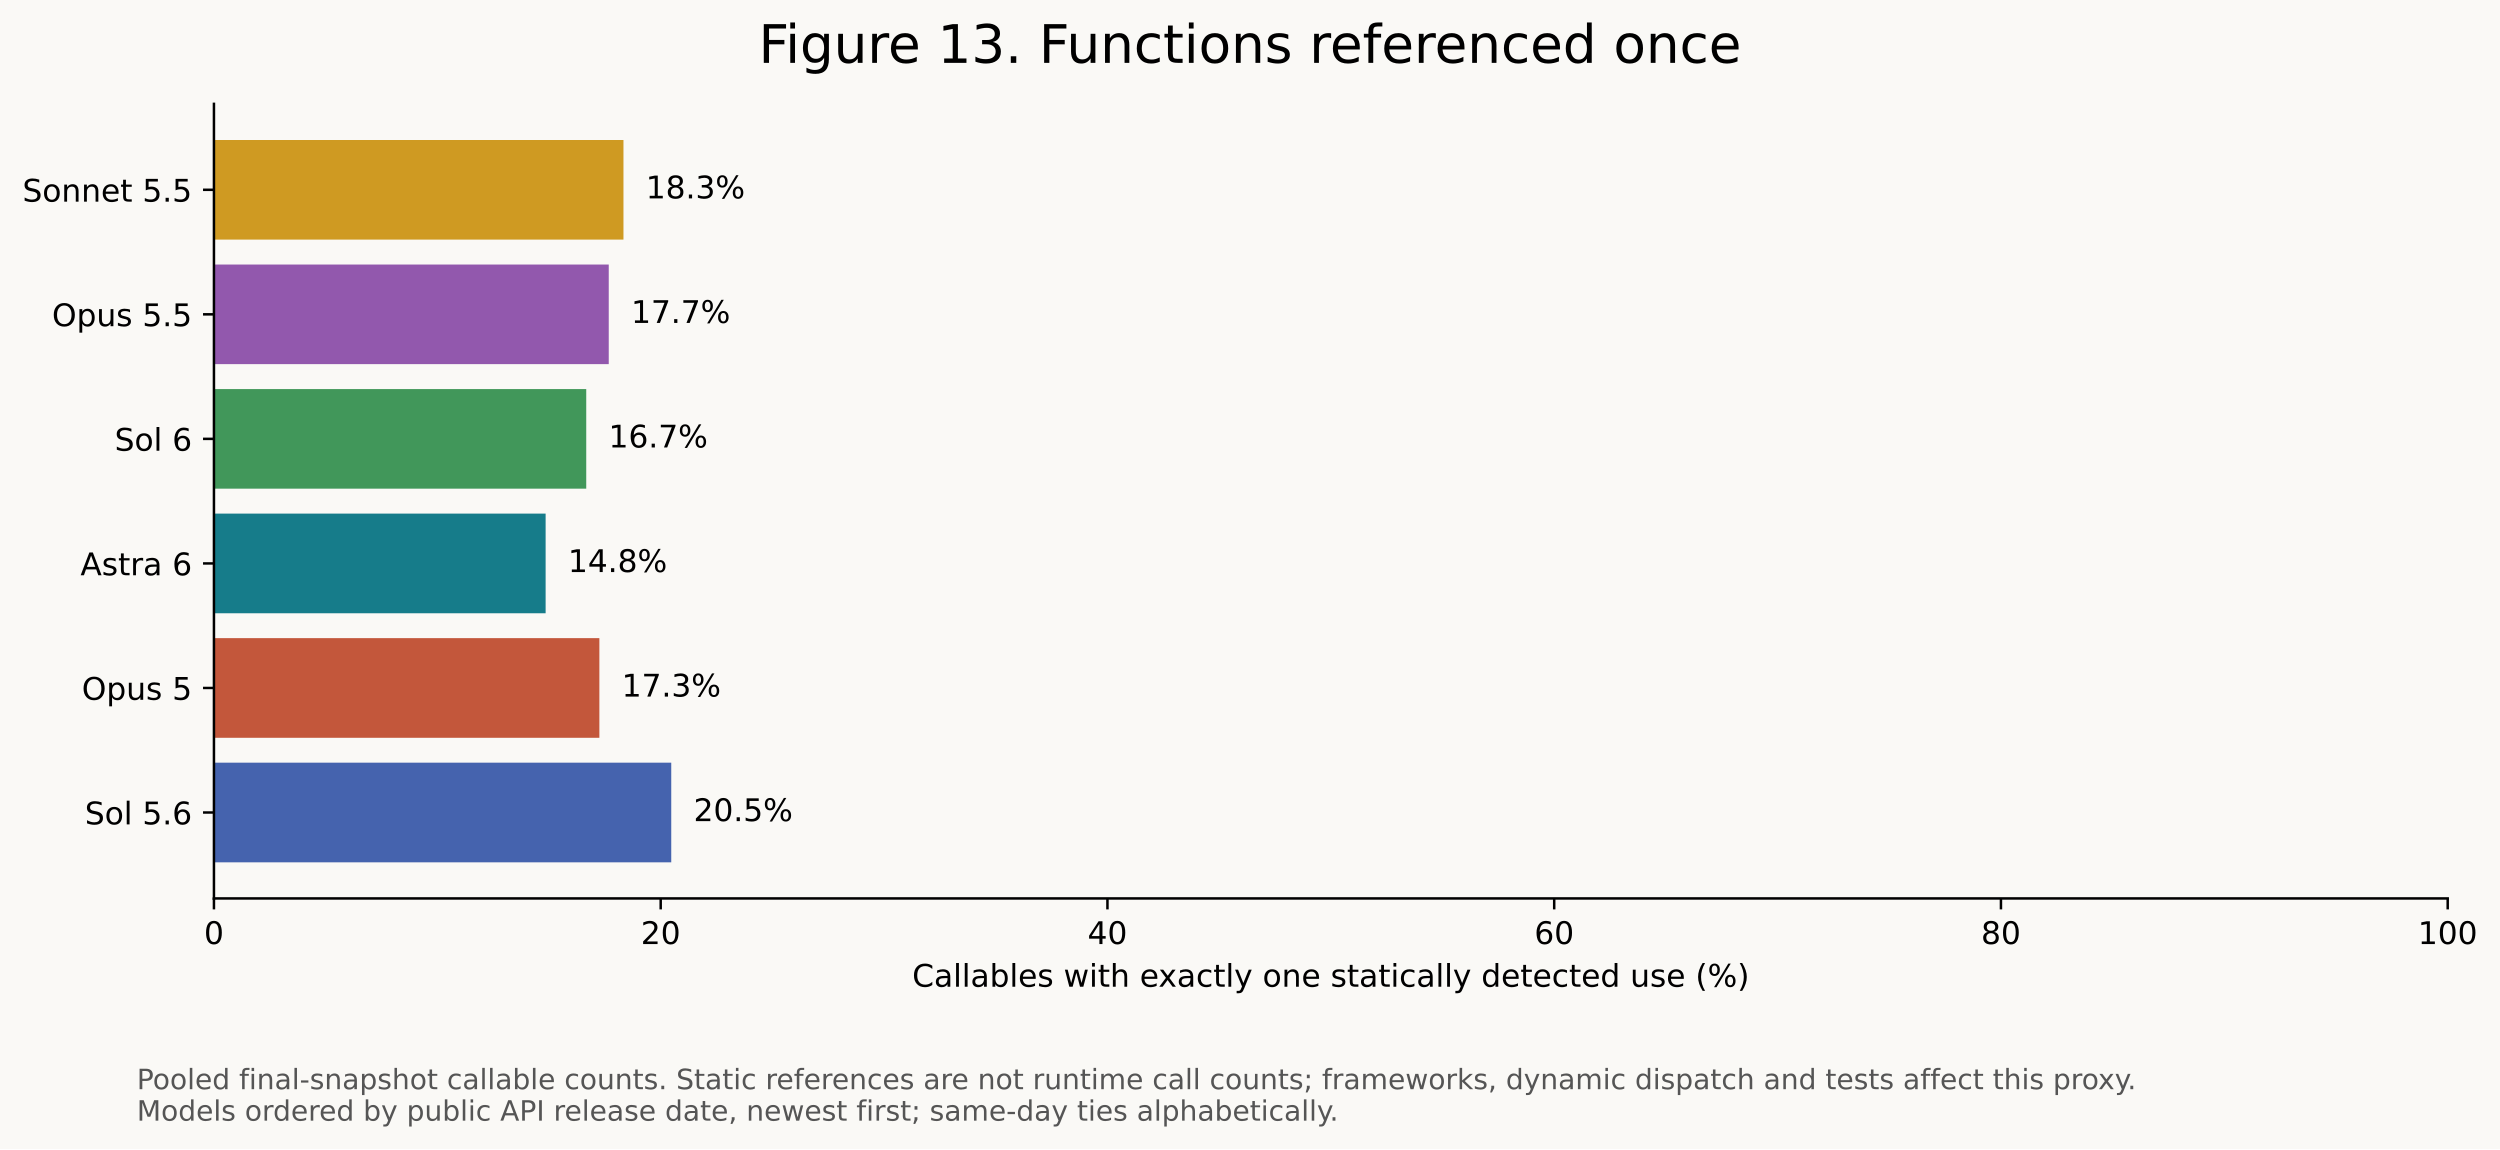
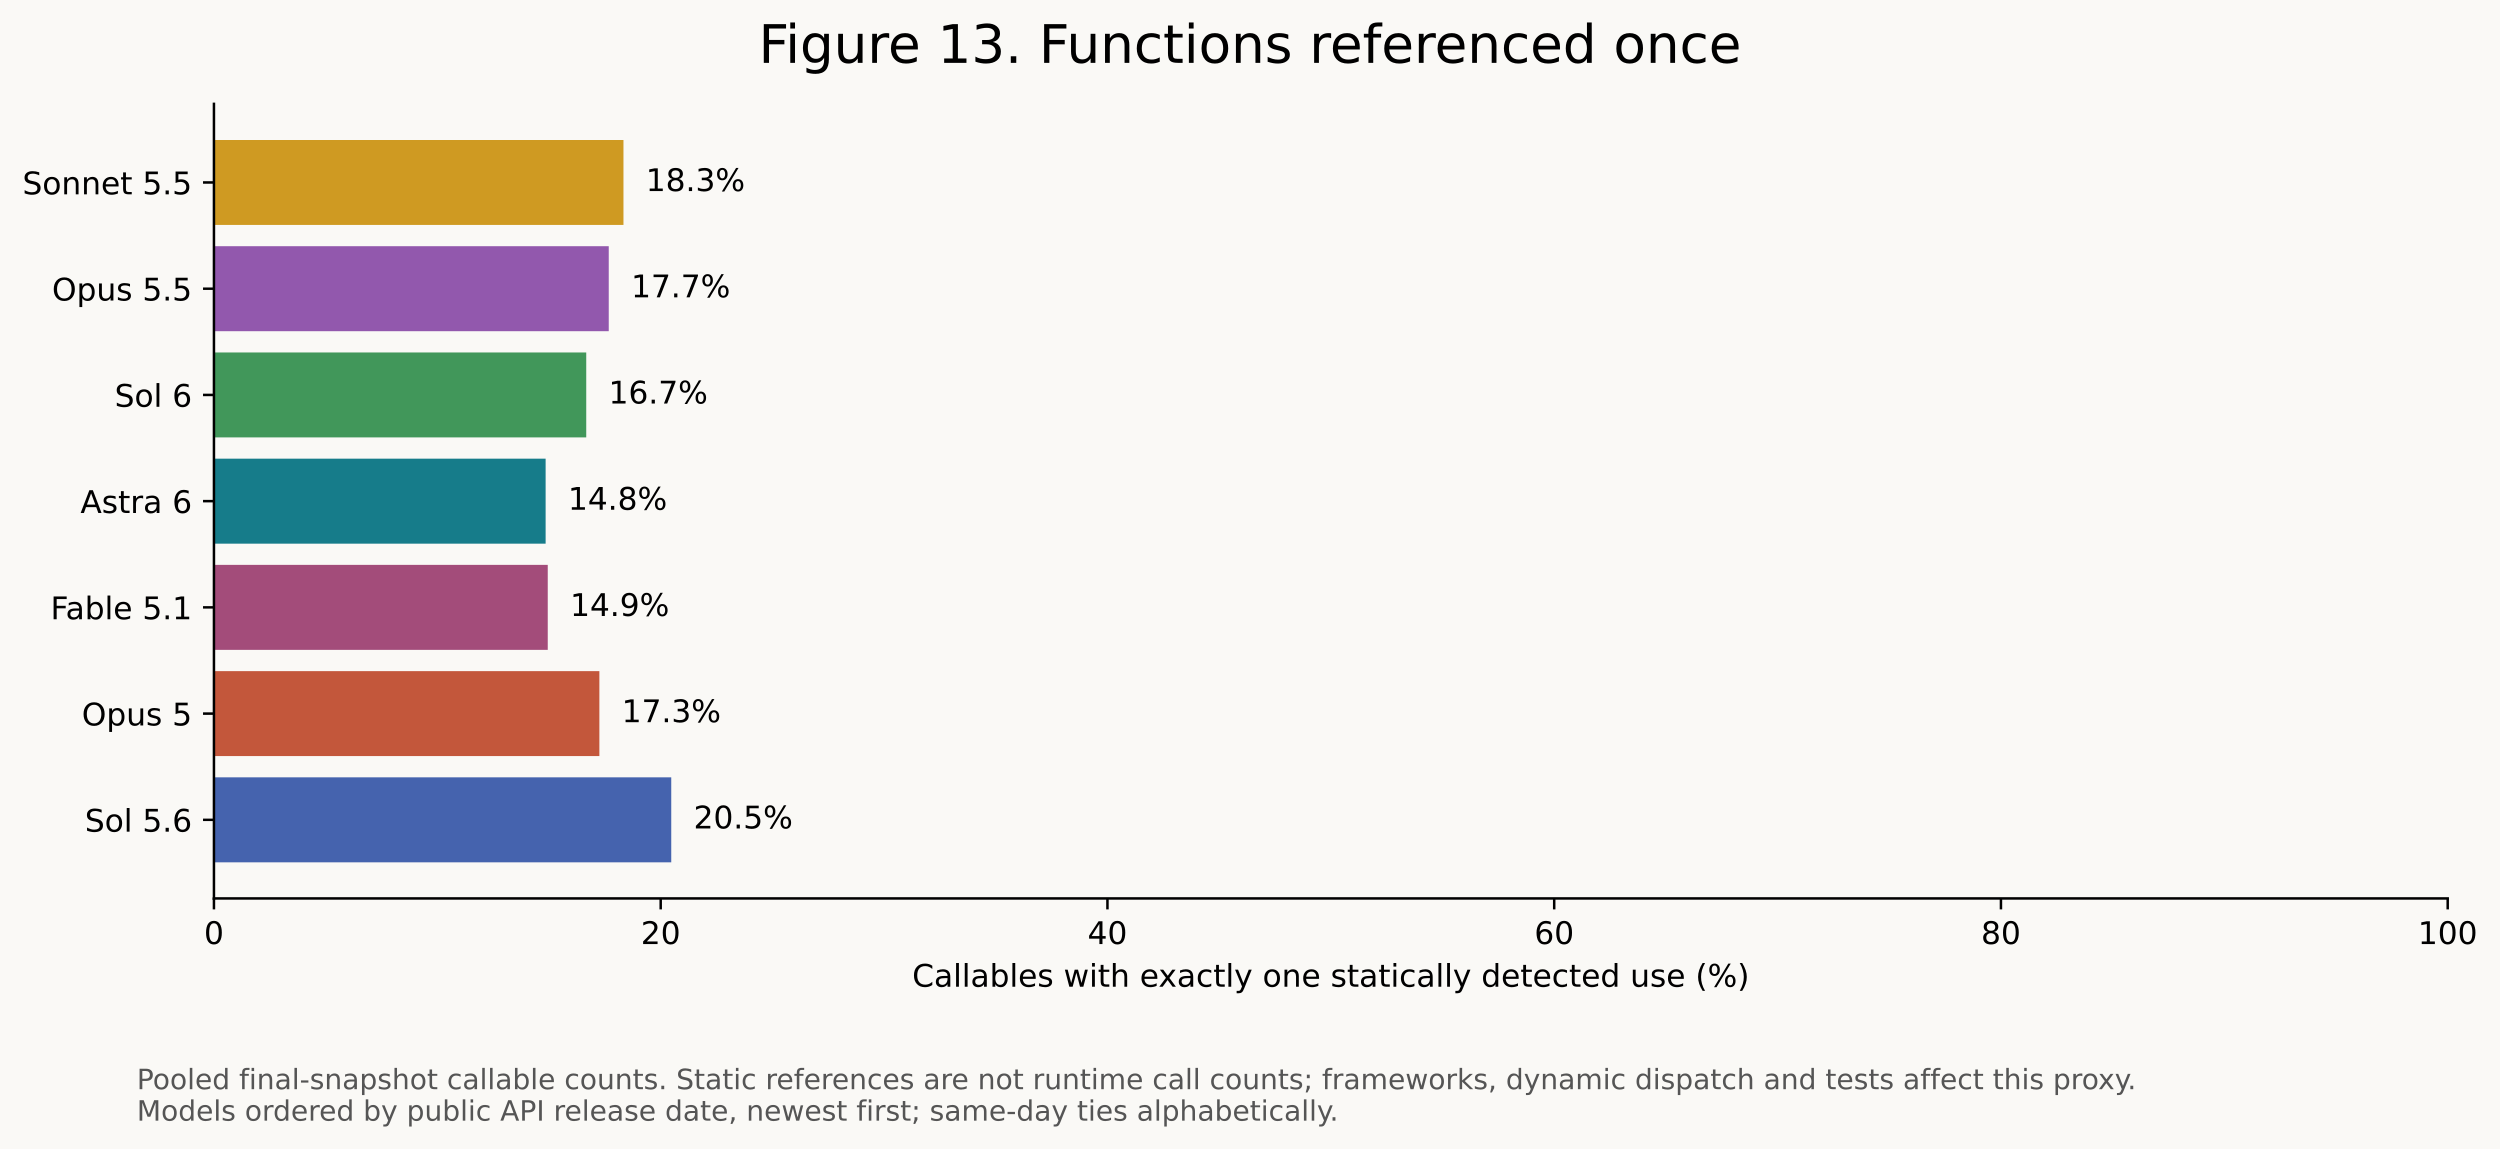
<svg xmlns="http://www.w3.org/2000/svg" xmlns:xlink="http://www.w3.org/1999/xlink" width="800.4pt" height="367.871pt" viewBox="0 0 800.4 367.871" version="1.1">
  <defs>
    <style type="text/css">*{stroke-linejoin: round; stroke-linecap: butt}</style>
  </defs>
  <g id="figure_1">
    <g id="patch_1">
      <path d="M 0 367.871  L 800.4 367.871  L 800.4 0  L 0 0  z " style="fill: #faf9f6" />
    </g>
    <g id="axes_1">
      <g id="patch_2">
        <path d="M 68.497 287.643  L 783.656 287.643  L 783.656 33.253  L 68.497 33.253  z " style="fill: #faf9f6" />
      </g>
      <g id="patch_3">
-         <path d="M 68.497 44.816  L 199.609 44.816  L 199.609 76.715  L 68.497 76.715  z " clip-path="url(#pd90bc94f58)" style="fill: #cf9a22" />
+         <path d="M 68.497 44.816  L 199.609 44.816  L 199.609 72.024  L 68.497 72.024  z " clip-path="url(#p3aaa6e1c76)" style="fill: #cf9a22" />
      </g>
      <g id="patch_4">
-         <path d="M 68.497 84.69  L 194.897 84.69  L 194.897 116.588  L 68.497 116.588  z " clip-path="url(#pd90bc94f58)" style="fill: #9258ad" />
+         <path d="M 68.497 78.826  L 194.897 78.826  L 194.897 106.033  L 68.497 106.033  z " clip-path="url(#p3aaa6e1c76)" style="fill: #9258ad" />
      </g>
      <g id="patch_5">
-         <path d="M 68.497 124.563  L 187.69 124.563  L 187.69 156.461  L 68.497 156.461  z " clip-path="url(#pd90bc94f58)" style="fill: #41975a" />
+         <path d="M 68.497 112.835  L 187.69 112.835  L 187.69 140.043  L 68.497 140.043  z " clip-path="url(#p3aaa6e1c76)" style="fill: #41975a" />
      </g>
      <g id="patch_6">
-         <path d="M 68.497 164.436  L 174.687 164.436  L 174.687 196.334  L 68.497 196.334  z " clip-path="url(#pd90bc94f58)" style="fill: #167c8a" />
+         <path d="M 68.497 146.845  L 174.687 146.845  L 174.687 174.052  L 68.497 174.052  z " clip-path="url(#p3aaa6e1c76)" style="fill: #167c8a" />
      </g>
      <g id="patch_7">
-         <path d="M 68.497 204.309  L 191.895 204.309  L 191.895 236.207  L 68.497 236.207  z " clip-path="url(#pd90bc94f58)" style="fill: #c3573b" />
+         <path d="M 68.497 180.854  L 175.369 180.854  L 175.369 208.061  L 68.497 208.061  z " clip-path="url(#p3aaa6e1c76)" style="fill: #a34c7a" />
      </g>
      <g id="patch_8">
-         <path d="M 68.497 244.182  L 214.907 244.182  L 214.907 276.08  L 68.497 276.08  z " clip-path="url(#pd90bc94f58)" style="fill: #4563ae" />
+         <path d="M 68.497 214.863  L 191.895 214.863  L 191.895 242.071  L 68.497 242.071  z " clip-path="url(#p3aaa6e1c76)" style="fill: #c3573b" />
+       </g>
+       <g id="patch_9">
+         <path d="M 68.497 248.873  L 214.907 248.873  L 214.907 276.08  L 68.497 276.08  z " clip-path="url(#p3aaa6e1c76)" style="fill: #4563ae" />
      </g>
      <g id="matplotlib.axis_1">
        <g id="xtick_1">
          <g id="line2d_1">
            <defs>
-               <path id="mda325c28b7" d="M 0 0  L 0 3.5  " style="stroke: #000000; stroke-width: 0.8" />
+               <path id="m3adf5de38d" d="M 0 0  L 0 3.5  " style="stroke: #000000; stroke-width: 0.8" />
            </defs>
            <g>
-               <use xlink:href="#mda325c28b7" x="68.497" y="287.643" style="stroke: #000000; stroke-width: 0.8" />
+               <use xlink:href="#m3adf5de38d" x="68.497" y="287.643" style="stroke: #000000; stroke-width: 0.8" />
            </g>
          </g>
          <g id="text_1">
            <text style="font-size: 10px; font-family: 'DejaVu Sans'; text-anchor: middle" x="68.497" y="302.242" transform="rotate(-0 68.49688 302.2417)">0</text>
          </g>
        </g>
        <g id="xtick_2">
          <g id="line2d_2">
            <g>
-               <use xlink:href="#mda325c28b7" x="211.529" y="287.643" style="stroke: #000000; stroke-width: 0.8" />
+               <use xlink:href="#m3adf5de38d" x="211.529" y="287.643" style="stroke: #000000; stroke-width: 0.8" />
            </g>
          </g>
          <g id="text_2">
            <text style="font-size: 10px; font-family: 'DejaVu Sans'; text-anchor: middle" x="211.529" y="302.242" transform="rotate(-0 211.5287 302.2417)">20</text>
          </g>
        </g>
        <g id="xtick_3">
          <g id="line2d_3">
            <g>
-               <use xlink:href="#mda325c28b7" x="354.56" y="287.643" style="stroke: #000000; stroke-width: 0.8" />
+               <use xlink:href="#m3adf5de38d" x="354.56" y="287.643" style="stroke: #000000; stroke-width: 0.8" />
            </g>
          </g>
          <g id="text_3">
            <text style="font-size: 10px; font-family: 'DejaVu Sans'; text-anchor: middle" x="354.56" y="302.242" transform="rotate(-0 354.5604 302.2417)">40</text>
          </g>
        </g>
        <g id="xtick_4">
          <g id="line2d_4">
            <g>
-               <use xlink:href="#mda325c28b7" x="497.592" y="287.643" style="stroke: #000000; stroke-width: 0.8" />
+               <use xlink:href="#m3adf5de38d" x="497.592" y="287.643" style="stroke: #000000; stroke-width: 0.8" />
            </g>
          </g>
          <g id="text_4">
            <text style="font-size: 10px; font-family: 'DejaVu Sans'; text-anchor: middle" x="497.592" y="302.242" transform="rotate(-0 497.5922 302.2417)">60</text>
          </g>
        </g>
        <g id="xtick_5">
          <g id="line2d_5">
            <g>
-               <use xlink:href="#mda325c28b7" x="640.624" y="287.643" style="stroke: #000000; stroke-width: 0.8" />
+               <use xlink:href="#m3adf5de38d" x="640.624" y="287.643" style="stroke: #000000; stroke-width: 0.8" />
            </g>
          </g>
          <g id="text_5">
            <text style="font-size: 10px; font-family: 'DejaVu Sans'; text-anchor: middle" x="640.624" y="302.242" transform="rotate(-0 640.624 302.2417)">80</text>
          </g>
        </g>
        <g id="xtick_6">
          <g id="line2d_6">
            <g>
-               <use xlink:href="#mda325c28b7" x="783.656" y="287.643" style="stroke: #000000; stroke-width: 0.8" />
+               <use xlink:href="#m3adf5de38d" x="783.656" y="287.643" style="stroke: #000000; stroke-width: 0.8" />
            </g>
          </g>
          <g id="text_6">
            <text style="font-size: 10px; font-family: 'DejaVu Sans'; text-anchor: middle" x="783.656" y="302.242" transform="rotate(-0 783.6558 302.2417)">100</text>
          </g>
        </g>
        <g id="text_7">
          <text style="font-size: 10px; font-family: 'DejaVu Sans'; text-anchor: middle" x="426.076" y="315.92" transform="rotate(-0 426.0763 315.9198)">Callables with exactly one statically detected use (%)</text>
        </g>
      </g>
      <g id="matplotlib.axis_2">
        <g id="ytick_1">
          <g id="line2d_7">
            <defs>
-               <path id="mf420c52fca" d="M 0 0  L -3.5 0  " style="stroke: #000000; stroke-width: 0.8" />
+               <path id="mb479f0c36e" d="M 0 0  L -3.5 0  " style="stroke: #000000; stroke-width: 0.8" />
            </defs>
            <g>
-               <use xlink:href="#mf420c52fca" x="68.497" y="60.766" style="stroke: #000000; stroke-width: 0.8" />
+               <use xlink:href="#mb479f0c36e" x="68.497" y="58.42" style="stroke: #000000; stroke-width: 0.8" />
            </g>
          </g>
          <g id="text_8">
-             <text style="font-size: 10px; font-family: 'DejaVu Sans'; text-anchor: end" x="61.497" y="64.565" transform="rotate(-0 61.49688 64.56491)">Sonnet 5.5</text>
+             <text style="font-size: 10px; font-family: 'DejaVu Sans'; text-anchor: end" x="61.497" y="62.219" transform="rotate(-0 61.49688 62.21943)">Sonnet 5.5</text>
          </g>
        </g>
        <g id="ytick_2">
          <g id="line2d_8">
            <g>
-               <use xlink:href="#mf420c52fca" x="68.497" y="100.639" style="stroke: #000000; stroke-width: 0.8" />
+               <use xlink:href="#mb479f0c36e" x="68.497" y="92.43" style="stroke: #000000; stroke-width: 0.8" />
            </g>
          </g>
          <g id="text_9">
-             <text style="font-size: 10px; font-family: 'DejaVu Sans'; text-anchor: end" x="61.497" y="104.438" transform="rotate(-0 61.49688 104.4379)">Opus 5.5</text>
+             <text style="font-size: 10px; font-family: 'DejaVu Sans'; text-anchor: end" x="61.497" y="96.229" transform="rotate(-0 61.49688 96.22879)">Opus 5.5</text>
          </g>
        </g>
        <g id="ytick_3">
          <g id="line2d_9">
            <g>
-               <use xlink:href="#mf420c52fca" x="68.497" y="140.512" style="stroke: #000000; stroke-width: 0.8" />
+               <use xlink:href="#mb479f0c36e" x="68.497" y="126.439" style="stroke: #000000; stroke-width: 0.8" />
            </g>
          </g>
          <g id="text_10">
-             <text style="font-size: 10px; font-family: 'DejaVu Sans'; text-anchor: end" x="61.497" y="144.311" transform="rotate(-0 61.49688 144.311)">Sol 6</text>
+             <text style="font-size: 10px; font-family: 'DejaVu Sans'; text-anchor: end" x="61.497" y="130.238" transform="rotate(-0 61.49688 130.2381)">Sol 6</text>
          </g>
        </g>
        <g id="ytick_4">
          <g id="line2d_10">
            <g>
-               <use xlink:href="#mf420c52fca" x="68.497" y="180.385" style="stroke: #000000; stroke-width: 0.8" />
+               <use xlink:href="#mb479f0c36e" x="68.497" y="160.448" style="stroke: #000000; stroke-width: 0.8" />
            </g>
          </g>
          <g id="text_11">
-             <text style="font-size: 10px; font-family: 'DejaVu Sans'; text-anchor: end" x="61.497" y="184.184" transform="rotate(-0 61.49688 184.184)">Astra 6</text>
+             <text style="font-size: 10px; font-family: 'DejaVu Sans'; text-anchor: end" x="61.497" y="164.248" transform="rotate(-0 61.49688 164.2475)">Astra 6</text>
          </g>
        </g>
        <g id="ytick_5">
          <g id="line2d_11">
            <g>
-               <use xlink:href="#mf420c52fca" x="68.497" y="220.258" style="stroke: #000000; stroke-width: 0.8" />
+               <use xlink:href="#mb479f0c36e" x="68.497" y="194.458" style="stroke: #000000; stroke-width: 0.8" />
            </g>
          </g>
          <g id="text_12">
-             <text style="font-size: 10px; font-family: 'DejaVu Sans'; text-anchor: end" x="61.497" y="224.057" transform="rotate(-0 61.49688 224.0571)">Opus 5</text>
+             <text style="font-size: 10px; font-family: 'DejaVu Sans'; text-anchor: end" x="61.497" y="198.257" transform="rotate(-0 61.49688 198.2569)">Fable 5.1</text>
          </g>
        </g>
        <g id="ytick_6">
          <g id="line2d_12">
            <g>
-               <use xlink:href="#mf420c52fca" x="68.497" y="260.131" style="stroke: #000000; stroke-width: 0.8" />
+               <use xlink:href="#mb479f0c36e" x="68.497" y="228.467" style="stroke: #000000; stroke-width: 0.8" />
            </g>
          </g>
          <g id="text_13">
-             <text style="font-size: 10px; font-family: 'DejaVu Sans'; text-anchor: end" x="61.497" y="263.93" transform="rotate(-0 61.49688 263.9301)">Sol 5.6</text>
-           </g>
-         </g>
-       </g>
-       <g id="patch_9">
+             <text style="font-size: 10px; font-family: 'DejaVu Sans'; text-anchor: end" x="61.497" y="232.266" transform="rotate(-0 61.49688 232.2662)">Opus 5</text>
+           </g>
+         </g>
+         <g id="ytick_7">
+           <g id="line2d_13">
+             <g>
+               <use xlink:href="#mb479f0c36e" x="68.497" y="262.476" style="stroke: #000000; stroke-width: 0.8" />
+             </g>
+           </g>
+           <g id="text_14">
+             <text style="font-size: 10px; font-family: 'DejaVu Sans'; text-anchor: end" x="61.497" y="266.276" transform="rotate(-0 61.49688 266.2756)">Sol 5.6</text>
+           </g>
+         </g>
+       </g>
+       <g id="patch_10">
        <path d="M 68.497 287.643  L 68.497 33.253  " style="fill: none; stroke: #000000; stroke-width: 0.8; stroke-linejoin: miter; stroke-linecap: square" />
      </g>
-       <g id="patch_10">
+       <g id="patch_11">
        <path d="M 68.497 287.643  L 783.656 287.643  " style="fill: none; stroke: #000000; stroke-width: 0.8; stroke-linejoin: miter; stroke-linecap: square" />
      </g>
-       <g id="text_14">
-         <text style="font-size: 10px; font-family: 'DejaVu Sans'; text-anchor: start" x="206.761" y="63.525" transform="rotate(-0 206.7609 63.52506)">18.3%</text>
-       </g>
      <g id="text_15">
-         <text style="font-size: 10px; font-family: 'DejaVu Sans'; text-anchor: start" x="202.049" y="103.398" transform="rotate(-0 202.0486 103.3981)">17.7%</text>
+         <text style="font-size: 10px; font-family: 'DejaVu Sans'; text-anchor: start" x="206.761" y="61.18" transform="rotate(-0 206.7609 61.17959)">18.3%</text>
      </g>
      <g id="text_16">
-         <text style="font-size: 10px; font-family: 'DejaVu Sans'; text-anchor: start" x="194.842" y="143.271" transform="rotate(-0 194.8416 143.2711)">16.7%</text>
+         <text style="font-size: 10px; font-family: 'DejaVu Sans'; text-anchor: start" x="202.049" y="95.189" transform="rotate(-0 202.0486 95.18895)">17.7%</text>
      </g>
      <g id="text_17">
-         <text style="font-size: 10px; font-family: 'DejaVu Sans'; text-anchor: start" x="181.839" y="183.144" transform="rotate(-0 181.8387 183.1442)">14.8%</text>
+         <text style="font-size: 10px; font-family: 'DejaVu Sans'; text-anchor: start" x="194.842" y="129.198" transform="rotate(-0 194.8416 129.1983)">16.7%</text>
      </g>
      <g id="text_18">
-         <text style="font-size: 10px; font-family: 'DejaVu Sans'; text-anchor: start" x="199.047" y="223.017" transform="rotate(-0 199.0469 223.0172)">17.3%</text>
+         <text style="font-size: 10px; font-family: 'DejaVu Sans'; text-anchor: start" x="181.839" y="163.208" transform="rotate(-0 181.8387 163.2077)">14.8%</text>
      </g>
      <g id="text_19">
-         <text style="font-size: 10px; font-family: 'DejaVu Sans'; text-anchor: start" x="222.059" y="262.89" transform="rotate(-0 222.0589 262.8902)">20.5%</text>
-       </g>
-     </g>
-     <g id="text_20">
+         <text style="font-size: 10px; font-family: 'DejaVu Sans'; text-anchor: start" x="182.521" y="197.217" transform="rotate(-0 182.5205 197.217)">14.9%</text>
+       </g>
+       <g id="text_20">
+         <text style="font-size: 10px; font-family: 'DejaVu Sans'; text-anchor: start" x="199.047" y="231.226" transform="rotate(-0 199.0469 231.2264)">17.3%</text>
+       </g>
+       <g id="text_21">
+         <text style="font-size: 10px; font-family: 'DejaVu Sans'; text-anchor: start" x="222.059" y="265.236" transform="rotate(-0 222.0589 265.2357)">20.5%</text>
+       </g>
+     </g>
+     <g id="text_22">
      <text style="font-size: 17px; font-family: 'DejaVu Sans'; text-anchor: middle" x="400.2" y="20.117" transform="rotate(-0 400.1998 20.11734)">Figure 13. Functions referenced once</text>
    </g>
-     <g id="text_21">
+     <g id="text_23">
      <text style="font-size: 9px; font-family: 'DejaVu Sans'; fill: #555555" transform="translate(43.79976 348.7217)">Pooled final-snapshot callable counts. Static references are not runtime call counts; frameworks, dynamic dispatch and tests affect this proxy.</text>
      <text style="font-size: 9px; font-family: 'DejaVu Sans'; fill: #555555" transform="translate(43.79976 358.7998)">Models ordered by public API release date, newest first; same-day ties alphabetically.</text>
    </g>
  </g>
  <defs>
-     <clipPath id="pd90bc94f58">
+     <clipPath id="p3aaa6e1c76">
      <rect x="68.497" y="33.253" width="715.159" height="254.39" />
    </clipPath>
  </defs>
</svg>
